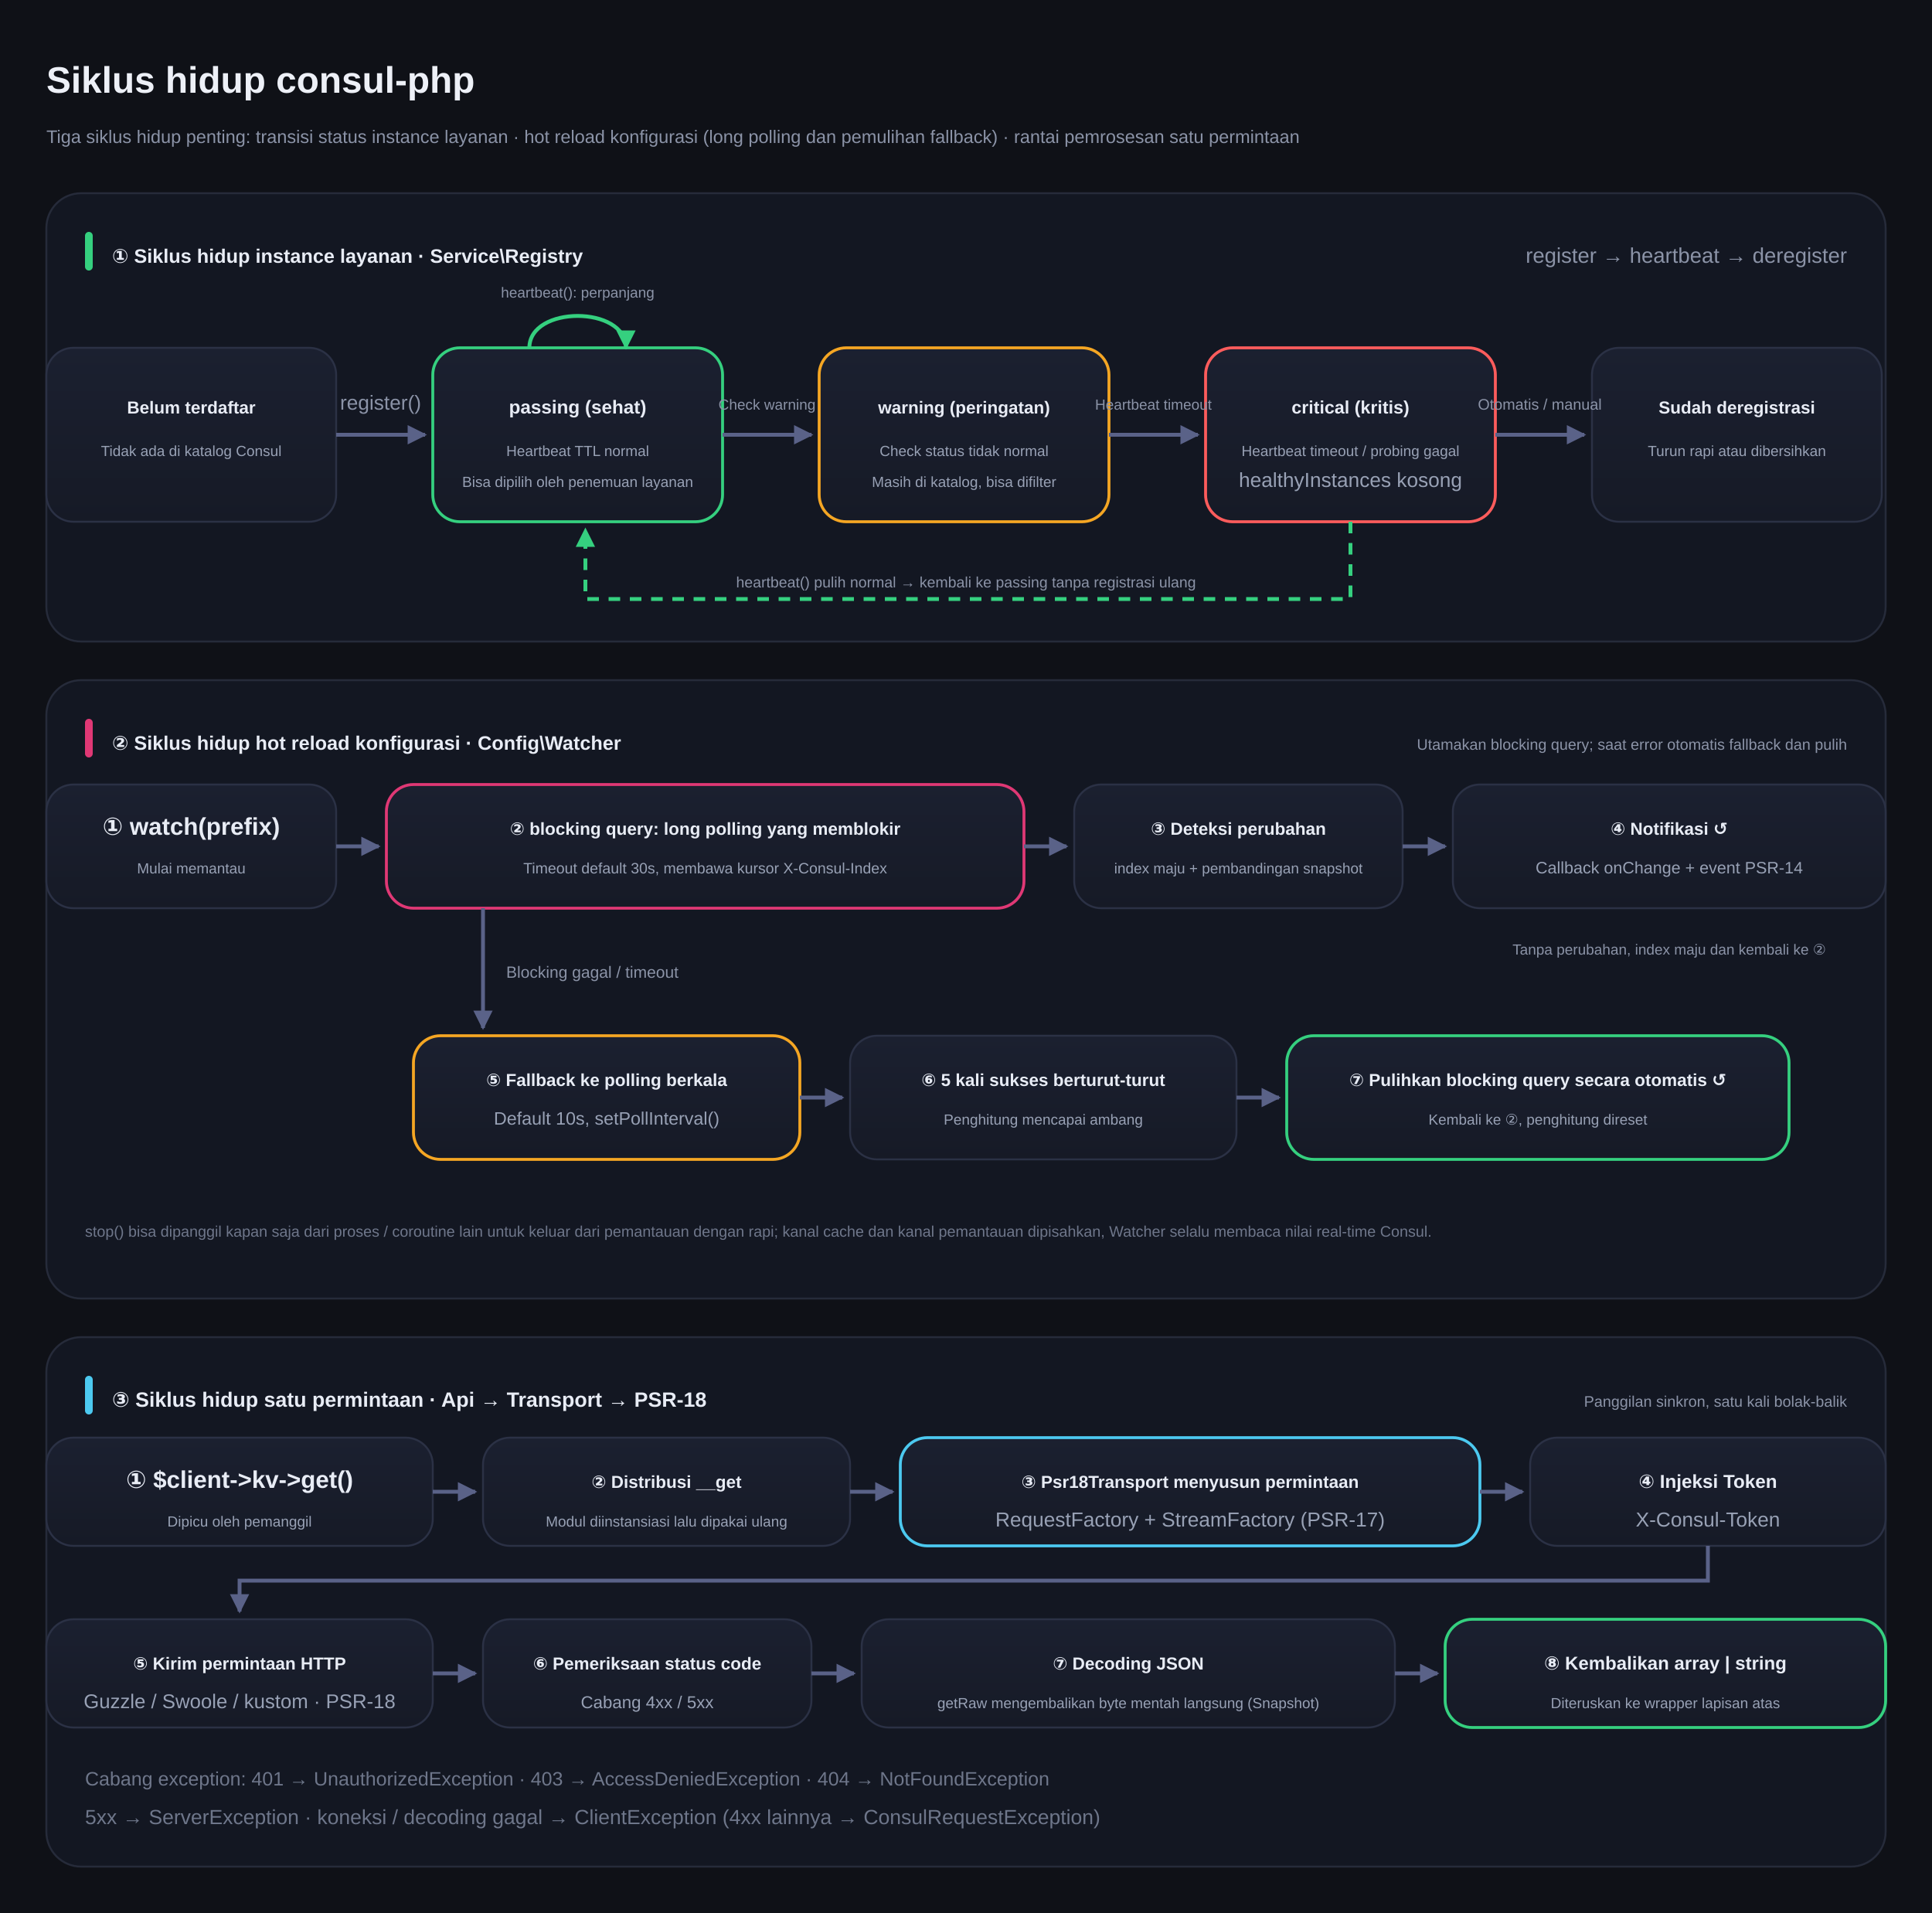
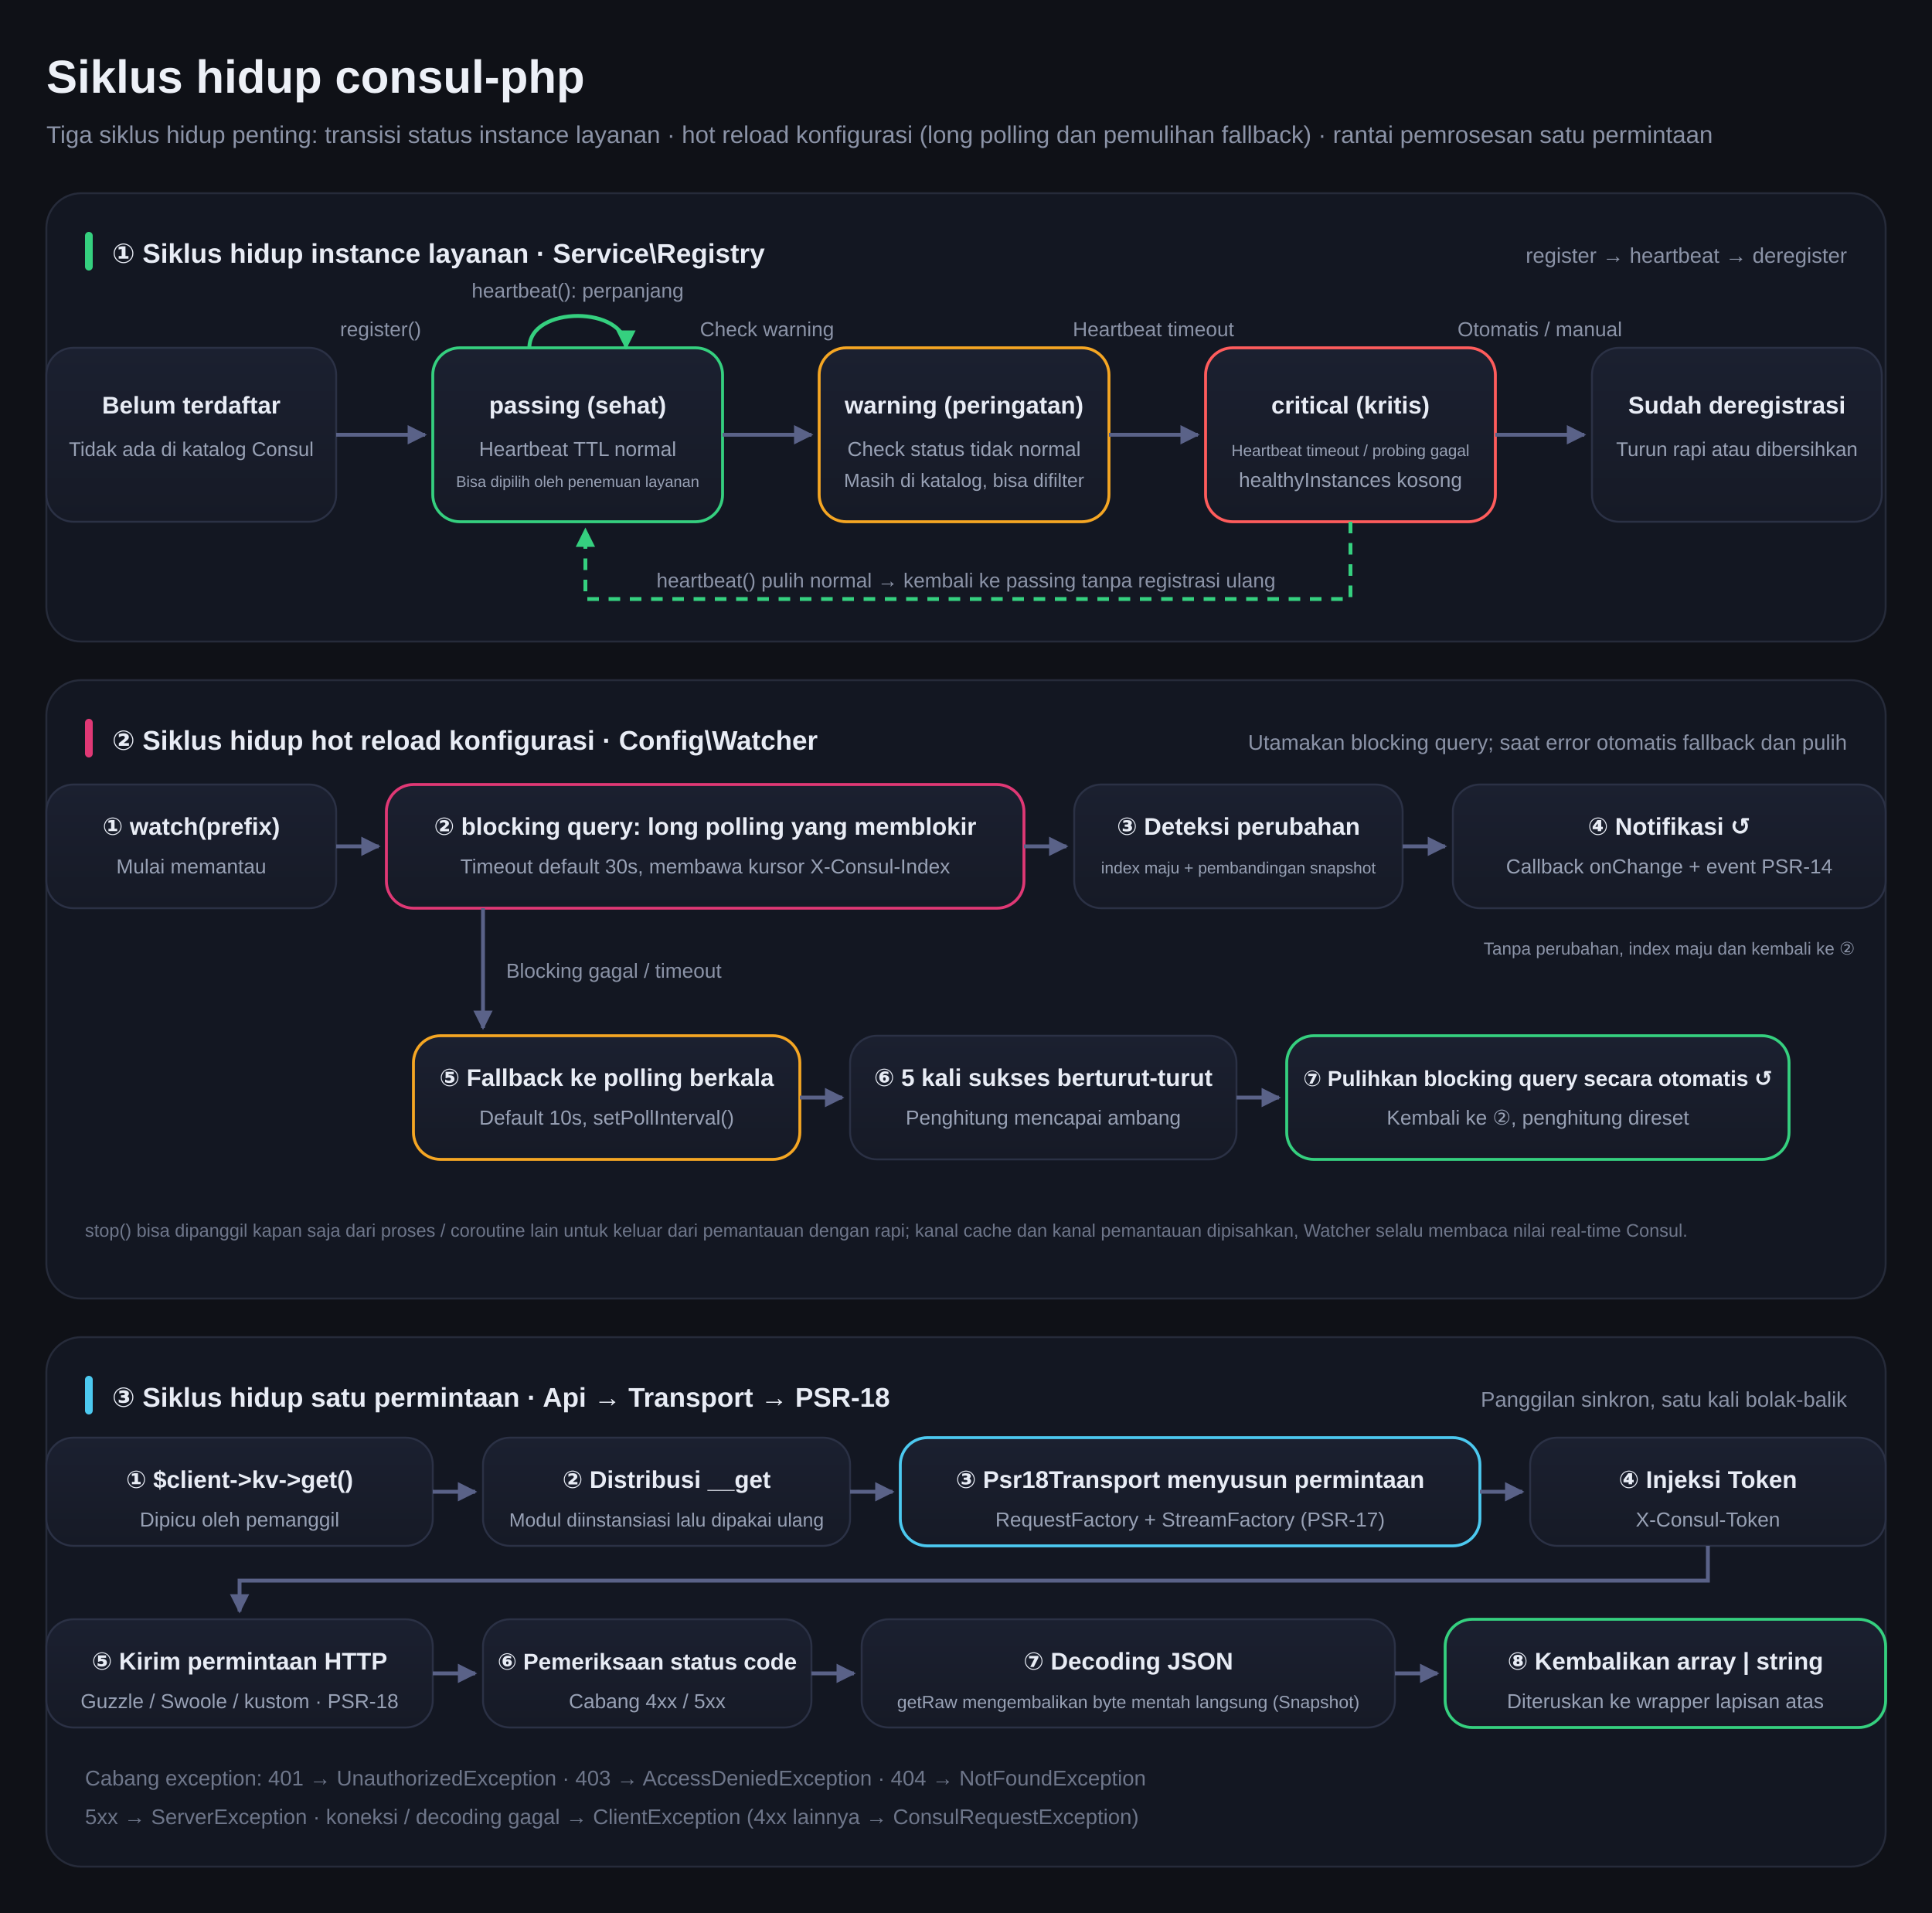
<svg xmlns="http://www.w3.org/2000/svg" width="1000" height="990" viewBox="0 0 1000 990" role="img" aria-label="Diagram siklus hidup consul-php">
  <style>
    .t { font-family: -apple-system, BlinkMacSystemFont, "Segoe UI", "Helvetica Neue", Arial, "DejaVu Sans", "Noto Sans SC", "PingFang SC", "Microsoft YaHei", sans-serif; }
    .h1 { font-size: 24px; font-weight: 700; fill: #EDF0F7; }
    .sub { font-size: 13px; fill: #8B93A7; }
    .lt { font-size: 14px; font-weight: 600; fill: #E8ECF5; }
    .chip { font-size: 11px; fill: #8B93A7; }
    .bt { font-size: 12.5px; font-weight: 600; fill: #E8ECF5; }
    .bs { font-size: 10.5px; fill: #98A1B5; }
    .al { font-size: 10.5px; fill: #8B93A7; }
    .note { font-size: 11px; fill: #6E768A; }
  </style>
  <defs>
    <linearGradient id="card" x1="0" y1="0" x2="0" y2="1">
      <stop offset="0" stop-color="#1B2030" />
      <stop offset="1" stop-color="#161A26" />
    </linearGradient>
    <marker id="ar" viewBox="0 0 10 10" refX="9" refY="5" markerWidth="5" markerHeight="5" orient="auto-start-reverse">
      <path d="M0 0 L10 5 L0 10 z" fill="#5A6288" />
    </marker>
    <marker id="arg" viewBox="0 0 10 10" refX="9" refY="5" markerWidth="5" markerHeight="5" orient="auto-start-reverse">
      <path d="M0 0 L10 5 L0 10 z" fill="#35D07F" />
    </marker>
  </defs>
  <rect width="1000" height="990" fill="#0F1117" />
  <g class="t">
-     <text class="h1" x="24" y="48" style="font-size:19.1px">Siklus hidup consul-php</text>
-     <text class="sub" x="24" y="74" style="font-size:9.4px">Tiga siklus hidup penting: transisi status instance layanan · hot reload konfigurasi (long polling dan pemulihan fallback) · rantai pemrosesan satu permintaan</text>
+     <text class="h1" x="24" y="48">Siklus hidup consul-php</text>
+     <text class="sub" x="24" y="74" style="font-size:12.5px">Tiga siklus hidup penting: transisi status instance layanan · hot reload konfigurasi (long polling dan pemulihan fallback) · rantai pemrosesan satu permintaan</text>
    <rect x="24" y="100" width="952" height="232" rx="18" fill="#131722" stroke="#262B3A" />
    <rect x="44" y="120" width="4" height="20" rx="2" fill="#35D07F" />
-     <text class="lt" x="58" y="136" style="font-size:10.1px">① Siklus hidup instance layanan · Service\Registry</text>
+     <text class="lt" x="58" y="136">① Siklus hidup instance layanan · Service\Registry</text>
    <text class="chip" x="956" y="136" text-anchor="end">register → heartbeat → deregister</text>
    <rect x="24" y="180" width="150" height="90" rx="14" fill="url(#card)" stroke="#2B3145" />
-     <text class="bt" x="99" y="214" text-anchor="middle" style="font-size:9px">Belum terdaftar</text>
-     <text class="bs" x="99" y="236" text-anchor="middle" style="font-size:7.6px">Tidak ada di katalog Consul</text>
+     <text class="bt" x="99" y="214" text-anchor="middle">Belum terdaftar</text>
+     <text class="bs" x="99" y="236" text-anchor="middle" style="font-size:10.3px">Tidak ada di katalog Consul</text>
    <rect x="224" y="180" width="150" height="90" rx="14" fill="url(#card)" stroke="#35D07F" stroke-width="1.5" />
-     <text class="bt" x="299" y="214" text-anchor="middle" fill="#7FE3B0" style="font-size:9.7px">passing (sehat)</text>
-     <text class="bs" x="299" y="236" text-anchor="middle" style="font-size:7.6px">Heartbeat TTL normal</text>
-     <text class="bs" x="299" y="252" text-anchor="middle" style="font-size:7.6px">Bisa dipilih oleh penemuan layanan</text>
+     <text class="bt" x="299" y="214" text-anchor="middle" fill="#7FE3B0">passing (sehat)</text>
+     <text class="bs" x="299" y="236" text-anchor="middle">Heartbeat TTL normal</text>
+     <text class="bs" x="299" y="252" text-anchor="middle" style="font-size:8px">Bisa dipilih oleh penemuan layanan</text>
    <path d="M274 180 C274 158 324 158 324 180" fill="none" stroke="#35D07F" stroke-width="2" marker-end="url(#arg)" />
-     <text class="al" x="299" y="154" text-anchor="middle" fill="#5FBF92" style="font-size:7.6px">heartbeat(): perpanjang</text>
+     <text class="al" x="299" y="154" text-anchor="middle" fill="#5FBF92">heartbeat(): perpanjang</text>
    <rect x="424" y="180" width="150" height="90" rx="14" fill="url(#card)" stroke="#F5A623" stroke-width="1.5" />
-     <text class="bt" x="499" y="214" text-anchor="middle" fill="#F7C066" style="font-size:9px">warning (peringatan)</text>
-     <text class="bs" x="499" y="236" text-anchor="middle" style="font-size:7.6px">Check status tidak normal</text>
-     <text class="bs" x="499" y="252" text-anchor="middle" style="font-size:7.6px">Masih di katalog, bisa difilter</text>
+     <text class="bt" x="499" y="214" text-anchor="middle" fill="#F7C066">warning (peringatan)</text>
+     <text class="bs" x="499" y="236" text-anchor="middle">Check status tidak normal</text>
+     <text class="bs" x="499" y="252" text-anchor="middle" style="font-size:9.9px">Masih di katalog, bisa difilter</text>
    <rect x="624" y="180" width="150" height="90" rx="14" fill="url(#card)" stroke="#FF5C5C" stroke-width="1.5" />
-     <text class="bt" x="699" y="214" text-anchor="middle" fill="#FF8F8F" style="font-size:9.3px">critical (kritis)</text>
-     <text class="bs" x="699" y="236" text-anchor="middle" style="font-size:7.6px">Heartbeat timeout / probing gagal</text>
+     <text class="bt" x="699" y="214" text-anchor="middle" fill="#FF8F8F">critical (kritis)</text>
+     <text class="bs" x="699" y="236" text-anchor="middle" style="font-size:8.3px">Heartbeat timeout / probing gagal</text>
    <text class="bs" x="699" y="252" text-anchor="middle">healthyInstances kosong</text>
    <rect x="824" y="180" width="150" height="90" rx="14" fill="url(#card)" stroke="#2B3145" />
-     <text class="bt" x="899" y="214" text-anchor="middle" style="font-size:9px">Sudah deregistrasi</text>
-     <text class="bs" x="899" y="236" text-anchor="middle" style="font-size:7.6px">Turun rapi atau dibersihkan</text>
+     <text class="bt" x="899" y="214" text-anchor="middle">Sudah deregistrasi</text>
+     <text class="bs" x="899" y="236" text-anchor="middle" style="font-size:10.3px">Turun rapi atau dibersihkan</text>
    <path d="M174 225 H220" fill="none" stroke="#5A6288" stroke-width="2" marker-end="url(#ar)" />
-     <text class="al" x="197" y="212" text-anchor="middle">register()</text>
+     <text class="al" x="197" y="174" text-anchor="middle">register()</text>
    <path d="M374 225 H420" fill="none" stroke="#5A6288" stroke-width="2" marker-end="url(#ar)" />
-     <text class="al" x="397" y="212" text-anchor="middle" style="font-size:7.6px">Check warning</text>
+     <text class="al" x="397" y="174" text-anchor="middle">Check warning</text>
    <path d="M574 225 H620" fill="none" stroke="#5A6288" stroke-width="2" marker-end="url(#ar)" />
-     <text class="al" x="597" y="212" text-anchor="middle" style="font-size:7.6px">Heartbeat timeout</text>
+     <text class="al" x="597" y="174" text-anchor="middle">Heartbeat timeout</text>
    <path d="M774 225 H820" fill="none" stroke="#5A6288" stroke-width="2" marker-end="url(#ar)" />
-     <text class="al" x="797" y="212" text-anchor="middle" style="font-size:7.9px">Otomatis / manual</text>
+     <text class="al" x="797" y="174" text-anchor="middle">Otomatis / manual</text>
    <path d="M699 270 V 310 H 303 V 274" fill="none" stroke="#35D07F" stroke-width="2" stroke-dasharray="6 5" marker-end="url(#arg)" />
-     <text class="al" x="500" y="304" text-anchor="middle" fill="#5FBF92" style="font-size:7.8px">heartbeat() pulih normal → kembali ke passing tanpa registrasi ulang</text>
+     <text class="al" x="500" y="304" text-anchor="middle" fill="#5FBF92">heartbeat() pulih normal → kembali ke passing tanpa registrasi ulang</text>
    <rect x="24" y="352" width="952" height="320" rx="18" fill="#131722" stroke="#262B3A" />
    <rect x="44" y="372" width="4" height="20" rx="2" fill="#E03875" />
-     <text class="lt" x="58" y="388" style="font-size:10.1px">② Siklus hidup hot reload konfigurasi · Config\Watcher</text>
-     <text class="chip" x="956" y="388" text-anchor="end" style="font-size:7.9px">Utamakan blocking query; saat error otomatis fallback dan pulih</text>
+     <text class="lt" x="58" y="388">② Siklus hidup hot reload konfigurasi · Config\Watcher</text>
+     <text class="chip" x="956" y="388" text-anchor="end">Utamakan blocking query; saat error otomatis fallback dan pulih</text>
    <rect x="24" y="406" width="150" height="64" rx="14" fill="url(#card)" stroke="#2B3145" />
    <text class="bt" x="99" y="432" text-anchor="middle">① watch(prefix)</text>
-     <text class="bs" x="99" y="452" text-anchor="middle" style="font-size:7.6px">Mulai memantau</text>
+     <text class="bs" x="99" y="452" text-anchor="middle">Mulai memantau</text>
    <rect x="200" y="406" width="330" height="64" rx="14" fill="url(#card)" stroke="#E03875" stroke-width="1.5" />
-     <text class="bt" x="365" y="432" text-anchor="middle" fill="#F58FB4" style="font-size:9px">② blocking query: long polling yang memblokir</text>
-     <text class="bs" x="365" y="452" text-anchor="middle" style="font-size:7.8px">Timeout default 30s, membawa kursor X-Consul-Index</text>
+     <text class="bt" x="365" y="432" text-anchor="middle" fill="#F58FB4">② blocking query: long polling yang memblokir</text>
+     <text class="bs" x="365" y="452" text-anchor="middle">Timeout default 30s, membawa kursor X-Consul-Index</text>
    <rect x="556" y="406" width="170" height="64" rx="14" fill="url(#card)" stroke="#2B3145" />
-     <text class="bt" x="641" y="432" text-anchor="middle" style="font-size:9px">③ Deteksi perubahan</text>
-     <text class="bs" x="641" y="452" text-anchor="middle" style="font-size:7.6px">index maju + pembandingan snapshot</text>
+     <text class="bt" x="641" y="432" text-anchor="middle">③ Deteksi perubahan</text>
+     <text class="bs" x="641" y="452" text-anchor="middle" style="font-size:8.4px">index maju + pembandingan snapshot</text>
    <rect x="752" y="406" width="224" height="64" rx="14" fill="url(#card)" stroke="#2B3145" />
-     <text class="bt" x="864" y="432" text-anchor="middle" style="font-size:9px">④ Notifikasi ↺</text>
-     <text class="bs" x="864" y="452" text-anchor="middle" style="font-size:8.6px">Callback onChange + event PSR-14</text>
+     <text class="bt" x="864" y="432" text-anchor="middle">④ Notifikasi ↺</text>
+     <text class="bs" x="864" y="452" text-anchor="middle">Callback onChange + event PSR-14</text>
    <path d="M174 438 H196" fill="none" stroke="#5A6288" stroke-width="2" marker-end="url(#ar)" />
    <path d="M530 438 H552" fill="none" stroke="#5A6288" stroke-width="2" marker-end="url(#ar)" />
    <path d="M726 438 H748" fill="none" stroke="#5A6288" stroke-width="2" marker-end="url(#ar)" />
-     <text class="al" x="864" y="494" text-anchor="middle" style="font-size:7.6px">Tanpa perubahan, index maju dan kembali ke ②</text>
+     <text class="al" x="864" y="494" text-anchor="middle" style="font-size:9px">Tanpa perubahan, index maju dan kembali ke ②</text>
    <path d="M250 470 V 532" fill="none" stroke="#5A6288" stroke-width="2" marker-end="url(#ar)" />
-     <text class="al" x="262" y="506" style="font-size:8.4px">Blocking gagal / timeout</text>
+     <text class="al" x="262" y="506">Blocking gagal / timeout</text>
    <rect x="214" y="536" width="200" height="64" rx="14" fill="url(#card)" stroke="#F5A623" stroke-width="1.5" />
-     <text class="bt" x="314" y="562" text-anchor="middle" fill="#F7C066" style="font-size:9px">⑤ Fallback ke polling berkala</text>
-     <text class="bs" x="314" y="582" text-anchor="middle" style="font-size:9.3px">Default 10s, setPollInterval()</text>
+     <text class="bt" x="314" y="562" text-anchor="middle" fill="#F7C066">⑤ Fallback ke polling berkala</text>
+     <text class="bs" x="314" y="582" text-anchor="middle">Default 10s, setPollInterval()</text>
    <rect x="440" y="536" width="200" height="64" rx="14" fill="url(#card)" stroke="#2B3145" />
-     <text class="bt" x="540" y="562" text-anchor="middle" style="font-size:9px">⑥ 5 kali sukses berturut-turut</text>
-     <text class="bs" x="540" y="582" text-anchor="middle" style="font-size:7.6px">Penghitung mencapai ambang</text>
+     <text class="bt" x="540" y="562" text-anchor="middle">⑥ 5 kali sukses berturut-turut</text>
+     <text class="bs" x="540" y="582" text-anchor="middle">Penghitung mencapai ambang</text>
    <rect x="666" y="536" width="260" height="64" rx="14" fill="url(#card)" stroke="#35D07F" stroke-width="1.5" />
-     <text class="bt" x="796" y="562" text-anchor="middle" fill="#7FE3B0" style="font-size:9px">⑦ Pulihkan blocking query secara otomatis ↺</text>
-     <text class="bs" x="796" y="582" text-anchor="middle" style="font-size:7.6px">Kembali ke ②, penghitung direset</text>
+     <text class="bt" x="796" y="562" text-anchor="middle" fill="#7FE3B0" style="font-size:11.2px">⑦ Pulihkan blocking query secara otomatis ↺</text>
+     <text class="bs" x="796" y="582" text-anchor="middle">Kembali ke ②, penghitung direset</text>
    <path d="M414 568 H436" fill="none" stroke="#5A6288" stroke-width="2" marker-end="url(#ar)" />
    <path d="M640 568 H662" fill="none" stroke="#5A6288" stroke-width="2" marker-end="url(#ar)" />
-     <text class="note" x="44" y="640" style="font-size:7.9px">stop() bisa dipanggil kapan saja dari proses / coroutine lain untuk keluar dari pemantauan dengan rapi; kanal cache dan kanal pemantauan dipisahkan, Watcher selalu membaca nilai real-time Consul.</text>
+     <text class="note" x="44" y="640" style="font-size:9.4px">stop() bisa dipanggil kapan saja dari proses / coroutine lain untuk keluar dari pemantauan dengan rapi; kanal cache dan kanal pemantauan dipisahkan, Watcher selalu membaca nilai real-time Consul.</text>
    <rect x="24" y="692" width="952" height="274" rx="18" fill="#131722" stroke="#262B3A" />
    <rect x="44" y="712" width="4" height="20" rx="2" fill="#4CC9F0" />
-     <text class="lt" x="58" y="728" style="font-size:10.7px">③ Siklus hidup satu permintaan · Api → Transport → PSR-18</text>
-     <text class="chip" x="956" y="728" text-anchor="end" style="font-size:7.9px">Panggilan sinkron, satu kali bolak-balik</text>
+     <text class="lt" x="58" y="728">③ Siklus hidup satu permintaan · Api → Transport → PSR-18</text>
+     <text class="chip" x="956" y="728" text-anchor="end">Panggilan sinkron, satu kali bolak-balik</text>
    <rect x="24" y="744" width="200" height="56" rx="14" fill="url(#card)" stroke="#2B3145" />
    <text class="bt" x="124" y="770" text-anchor="middle">① $client-&gt;kv-&gt;get()</text>
-     <text class="bs" x="124" y="790" text-anchor="middle" style="font-size:7.6px">Dipicu oleh pemanggil</text>
+     <text class="bs" x="124" y="790" text-anchor="middle">Dipicu oleh pemanggil</text>
    <rect x="250" y="744" width="190" height="56" rx="14" fill="url(#card)" stroke="#2B3145" />
-     <text class="bt" x="345" y="770" text-anchor="middle" style="font-size:9px">② Distribusi __get</text>
-     <text class="bs" x="345" y="790" text-anchor="middle" style="font-size:7.6px">Modul diinstansiasi lalu dipakai ulang</text>
+     <text class="bt" x="345" y="770" text-anchor="middle">② Distribusi __get</text>
+     <text class="bs" x="345" y="790" text-anchor="middle" style="font-size:9.9px">Modul diinstansiasi lalu dipakai ulang</text>
    <rect x="466" y="744" width="300" height="56" rx="14" fill="url(#card)" stroke="#4CC9F0" stroke-width="1.5" />
-     <text class="bt" x="616" y="770" text-anchor="middle" fill="#8FDCF7" style="font-size:9px">③ Psr18Transport menyusun permintaan</text>
+     <text class="bt" x="616" y="770" text-anchor="middle" fill="#8FDCF7">③ Psr18Transport menyusun permintaan</text>
    <text class="bs" x="616" y="790" text-anchor="middle">RequestFactory + StreamFactory (PSR-17)</text>
    <rect x="792" y="744" width="184" height="56" rx="14" fill="url(#card)" stroke="#2B3145" />
-     <text class="bt" x="884" y="770" text-anchor="middle" style="font-size:9.7px">④ Injeksi Token</text>
+     <text class="bt" x="884" y="770" text-anchor="middle">④ Injeksi Token</text>
    <text class="bs" x="884" y="790" text-anchor="middle">X-Consul-Token</text>
    <path d="M224 772 H246" fill="none" stroke="#5A6288" stroke-width="2" marker-end="url(#ar)" />
    <path d="M440 772 H462" fill="none" stroke="#5A6288" stroke-width="2" marker-end="url(#ar)" />
    <path d="M766 772 H788" fill="none" stroke="#5A6288" stroke-width="2" marker-end="url(#ar)" />
    <path d="M884 800 V 818 H 124 V 834" fill="none" stroke="#5A6288" stroke-width="2" marker-end="url(#ar)" />
    <rect x="24" y="838" width="200" height="56" rx="14" fill="url(#card)" stroke="#2B3145" />
-     <text class="bt" x="124" y="864" text-anchor="middle" style="font-size:9px">⑤ Kirim permintaan HTTP</text>
-     <text class="bs" x="124" y="884" text-anchor="middle" style="font-size:10.3px">Guzzle / Swoole / kustom · PSR-18</text>
+     <text class="bt" x="124" y="864" text-anchor="middle">⑤ Kirim permintaan HTTP</text>
+     <text class="bs" x="124" y="884" text-anchor="middle">Guzzle / Swoole / kustom · PSR-18</text>
    <rect x="250" y="838" width="170" height="56" rx="14" fill="url(#card)" stroke="#2B3145" />
-     <text class="bt" x="335" y="864" text-anchor="middle" style="font-size:9px">⑥ Pemeriksaan status code</text>
-     <text class="bs" x="335" y="884" text-anchor="middle" style="font-size:8.9px">Cabang 4xx / 5xx</text>
+     <text class="bt" x="335" y="864" text-anchor="middle" style="font-size:11.8px">⑥ Pemeriksaan status code</text>
+     <text class="bs" x="335" y="884" text-anchor="middle">Cabang 4xx / 5xx</text>
    <rect x="446" y="838" width="276" height="56" rx="14" fill="url(#card)" stroke="#2B3145" />
-     <text class="bt" x="584" y="864" text-anchor="middle" style="font-size:9px">⑦ Decoding JSON</text>
-     <text class="bs" x="584" y="884" text-anchor="middle" style="font-size:7.6px">getRaw mengembalikan byte mentah langsung (Snapshot)</text>
+     <text class="bt" x="584" y="864" text-anchor="middle">⑦ Decoding JSON</text>
+     <text class="bs" x="584" y="884" text-anchor="middle" style="font-size:9.2px">getRaw mengembalikan byte mentah langsung (Snapshot)</text>
    <rect x="748" y="838" width="228" height="56" rx="14" fill="url(#card)" stroke="#35D07F" stroke-width="1.5" />
-     <text class="bt" x="862" y="864" text-anchor="middle" fill="#7FE3B0" style="font-size:9.6px">⑧ Kembalikan array | string</text>
-     <text class="bs" x="862" y="884" text-anchor="middle" style="font-size:7.6px">Diteruskan ke wrapper lapisan atas</text>
+     <text class="bt" x="862" y="864" text-anchor="middle" fill="#7FE3B0">⑧ Kembalikan array | string</text>
+     <text class="bs" x="862" y="884" text-anchor="middle">Diteruskan ke wrapper lapisan atas</text>
    <path d="M224 866 H246" fill="none" stroke="#5A6288" stroke-width="2" marker-end="url(#ar)" />
    <path d="M420 866 H442" fill="none" stroke="#5A6288" stroke-width="2" marker-end="url(#ar)" />
    <path d="M722 866 H744" fill="none" stroke="#5A6288" stroke-width="2" marker-end="url(#ar)" />
-     <text class="note" x="44" y="924" style="font-size:10px">Cabang exception: 401 → UnauthorizedException · 403 → AccessDeniedException · 404 → NotFoundException</text>
-     <text class="note" x="44" y="944" style="font-size:10.6px">5xx → ServerException · koneksi / decoding gagal → ClientException (4xx lainnya → ConsulRequestException)</text>
+     <text class="note" x="44" y="924">Cabang exception: 401 → UnauthorizedException · 403 → AccessDeniedException · 404 → NotFoundException</text>
+     <text class="note" x="44" y="944">5xx → ServerException · koneksi / decoding gagal → ClientException (4xx lainnya → ConsulRequestException)</text>
  </g>
</svg>
